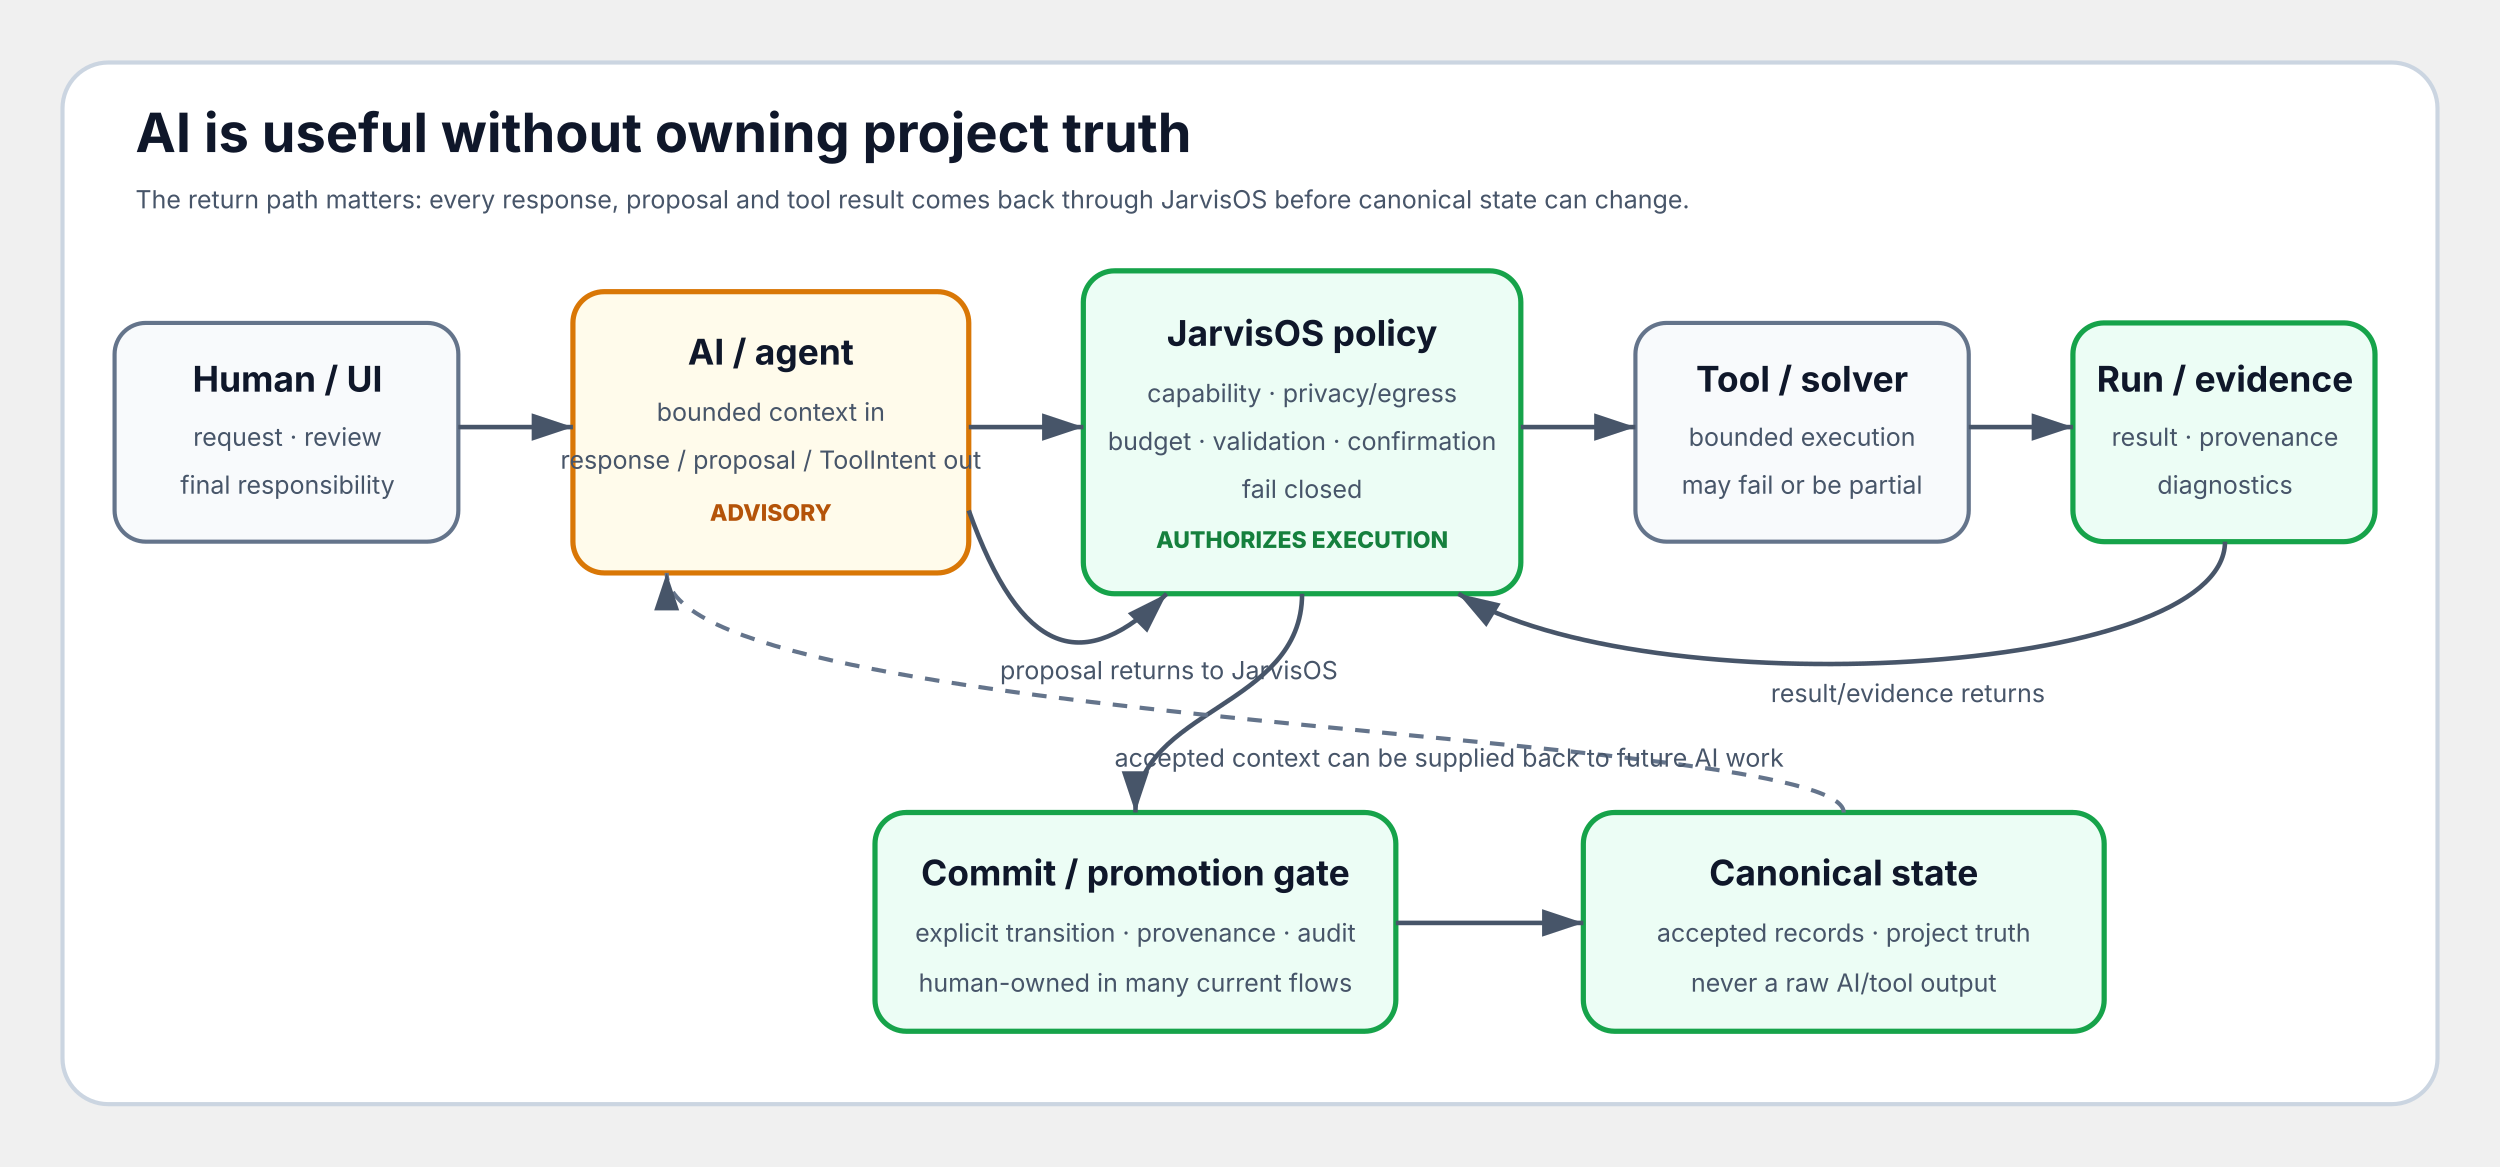
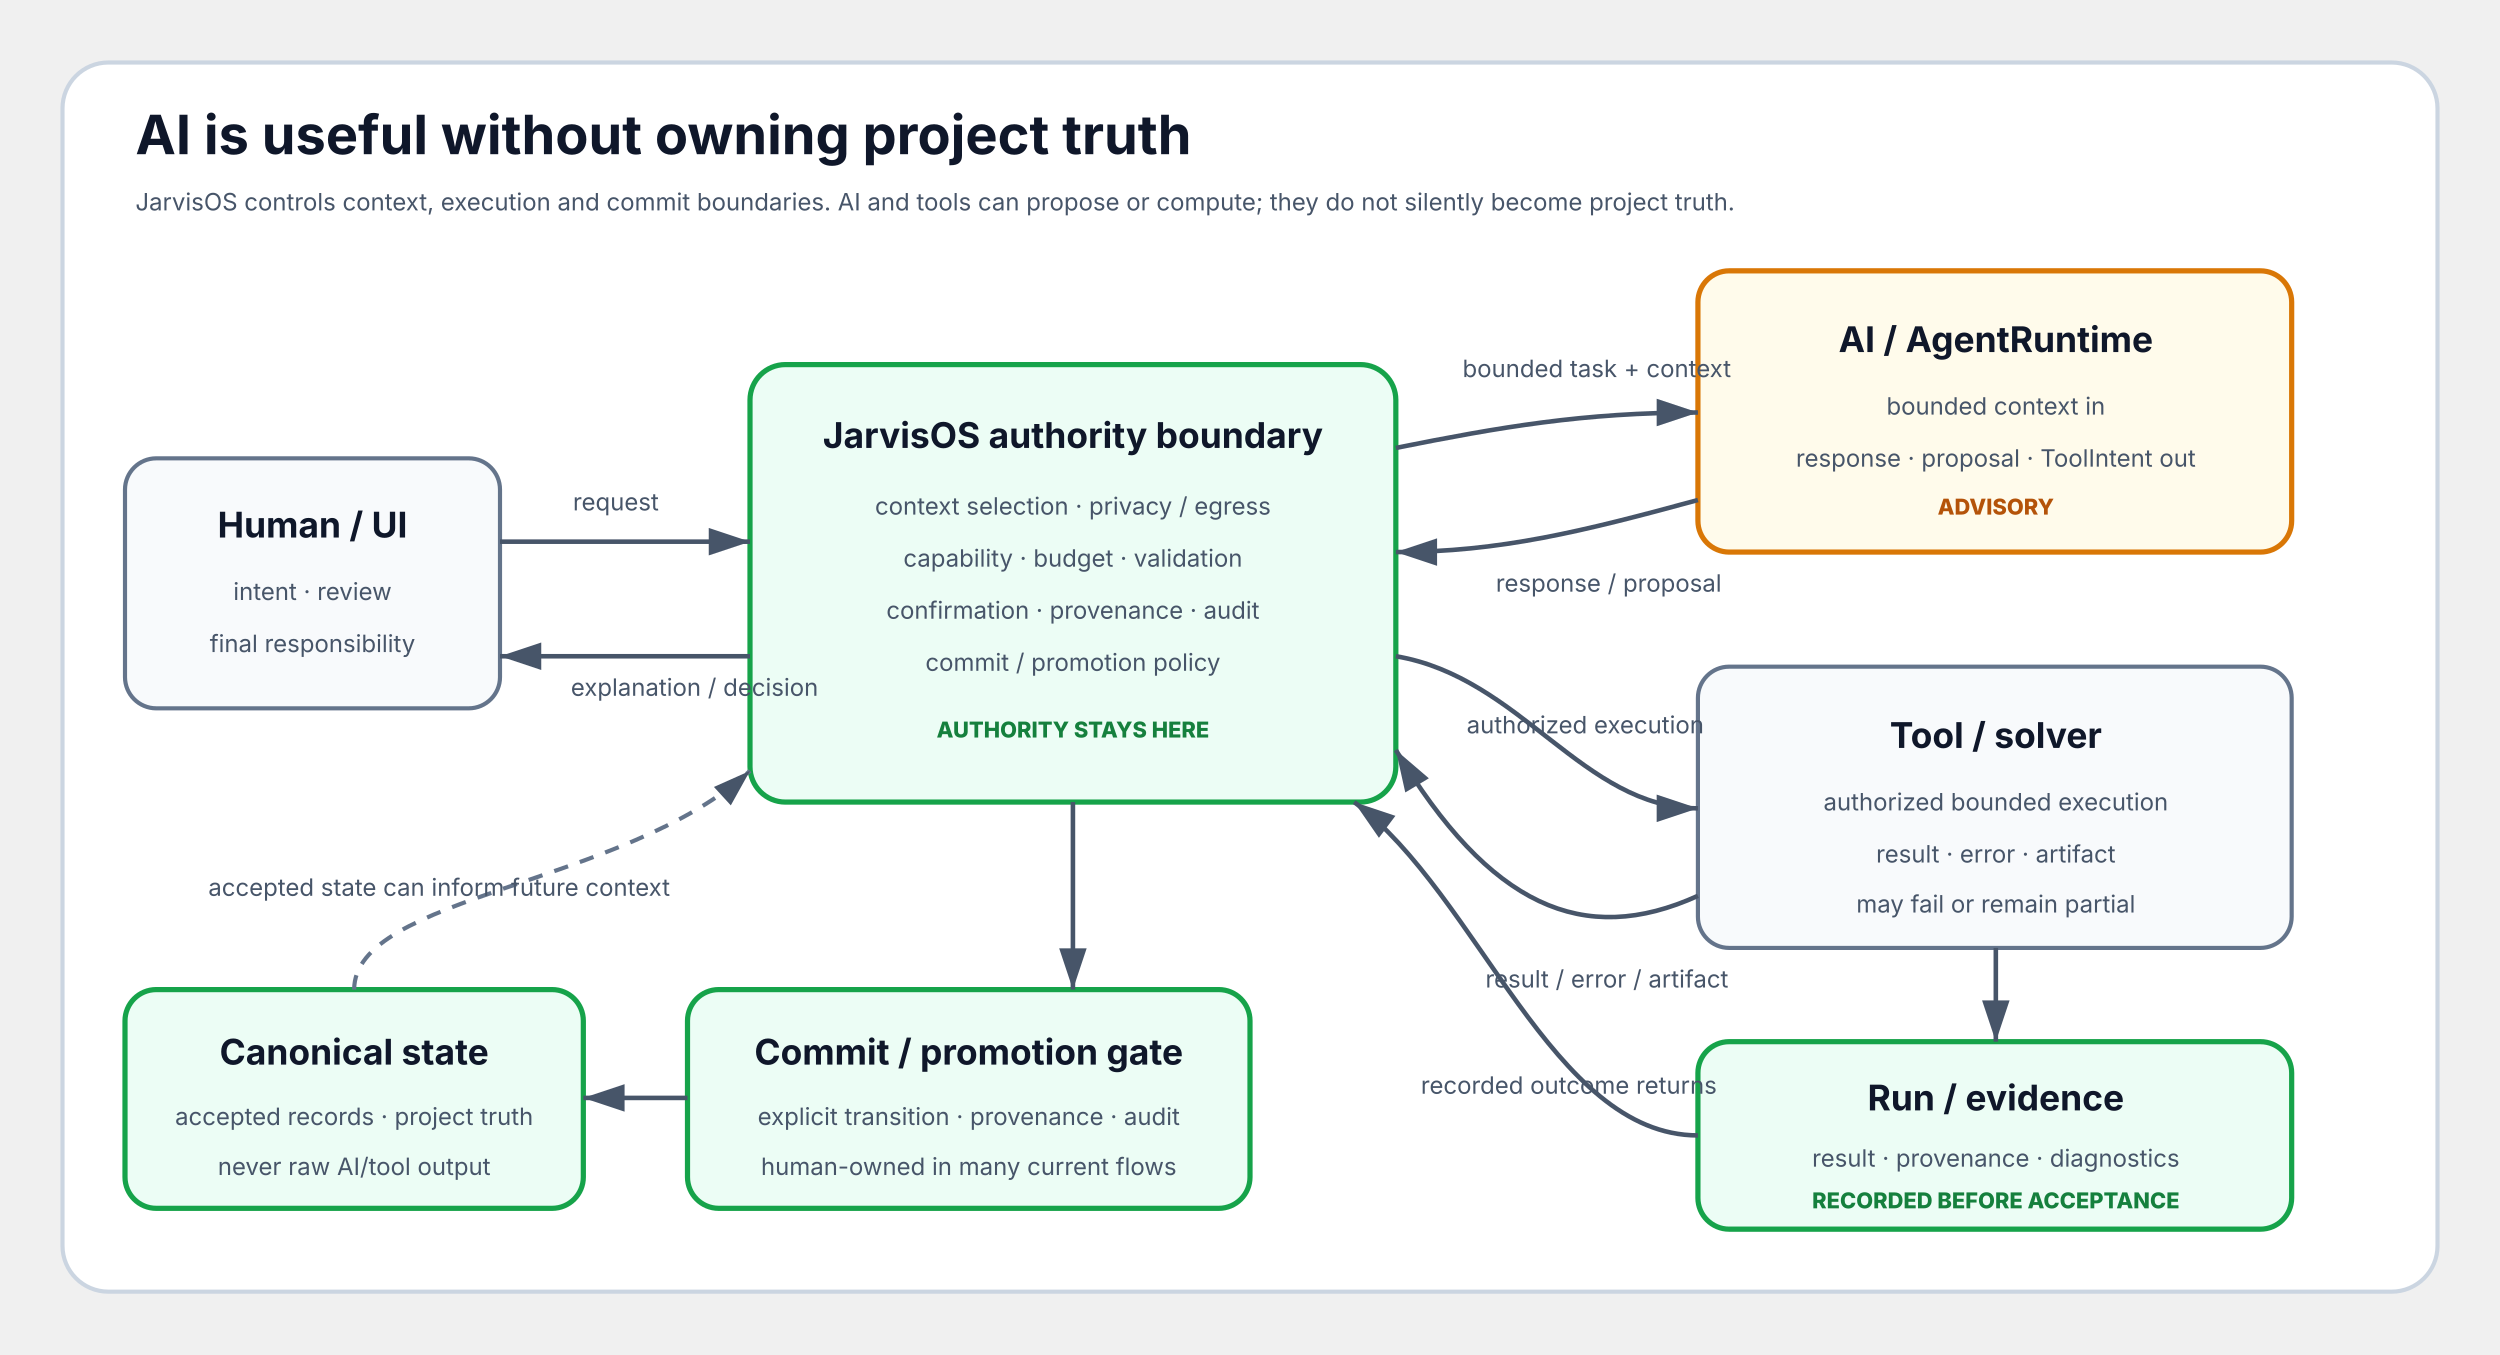
- <svg xmlns="http://www.w3.org/2000/svg" width="1200" height="560" viewBox="0 0 1200 560" role="img" aria-labelledby="title desc">
+ <svg xmlns="http://www.w3.org/2000/svg" width="1200" height="650" viewBox="0 0 1200 650" role="img" aria-labelledby="title desc">
  <defs>
    <marker id="arrow" markerWidth="10" markerHeight="10" refX="9" refY="3" orient="auto">
      <path d="M0,0 L0,6 L9,3 z" fill="#475569" />
    </marker>
-     <style>.frame{fill:#fff;stroke:#cbd5e1;stroke-width:2}.implemented{fill:#ecfdf5;stroke:#16a34a;stroke-width:2.5}.partial{fill:#fffbeb;stroke:#d97706;stroke-width:2.5}.optional{fill:#f8fafc;stroke:#64748b;stroke-width:2}.title{font-family:system-ui,-apple-system,"Segoe UI",sans-serif;fill:#0f172a;font-size:26px;font-weight:750}.boxTitle{font-family:system-ui,-apple-system,"Segoe UI",sans-serif;fill:#0f172a;font-size:17px;font-weight:700}.sub{font-family:system-ui,-apple-system,"Segoe UI",sans-serif;fill:#475569;font-size:12px}.tag{font-family:system-ui,-apple-system,"Segoe UI",sans-serif;font-size:11px;font-weight:800}.line{stroke:#475569;stroke-width:2.2;fill:none;marker-end:url(#arrow)}.dash{stroke:#64748b;stroke-width:2;fill:none;stroke-dasharray:7 6;marker-end:url(#arrow)}</style>
+     <style>.frame{fill:#fff;stroke:#cbd5e1;stroke-width:2}.implemented{fill:#ecfdf5;stroke:#16a34a;stroke-width:2.5}.partial{fill:#fffbeb;stroke:#d97706;stroke-width:2.5}.planned{fill:#eff6ff;stroke:#0284c7;stroke-width:2.5}.optional{fill:#f8fafc;stroke:#64748b;stroke-width:2}.title{font-family:system-ui,-apple-system,"Segoe UI",sans-serif;fill:#0f172a;font-size:26px;font-weight:750}.boxTitle{font-family:system-ui,-apple-system,"Segoe UI",sans-serif;fill:#0f172a;font-size:17px;font-weight:700}.sub{font-family:system-ui,-apple-system,"Segoe UI",sans-serif;fill:#475569;font-size:11.5px}.tag{font-family:system-ui,-apple-system,"Segoe UI",sans-serif;font-size:10.5px;font-weight:800}.line{stroke:#475569;stroke-width:2.2;fill:none;marker-end:url(#arrow)}.dash{stroke:#64748b;stroke-width:2;fill:none;stroke-dasharray:7 6;marker-end:url(#arrow)}</style>
  </defs>
-   <rect x="30" y="30" width="1140" height="500" rx="22" class="frame" />
-   <text x="65" y="73" class="title">AI is useful without owning project truth</text>
-   <text x="65" y="100" class="sub">The return path matters: every response, proposal and tool result comes back through JarvisOS before canonical state can change.</text>
-   <rect x="55" y="155" width="165" height="105" rx="15" class="optional" />
-   <text x="138" y="188" text-anchor="middle" class="boxTitle">Human / UI</text>
-   <text x="138" y="214" text-anchor="middle" class="sub">request · review</text>
-   <text x="138" y="237" text-anchor="middle" class="sub">final responsibility</text>
-   <rect x="275" y="140" width="190" height="135" rx="15" class="partial" />
-   <text x="370" y="175" text-anchor="middle" class="boxTitle">AI / agent</text>
-   <text x="370" y="202" text-anchor="middle" class="sub">bounded context in</text>
-   <text x="370" y="225" text-anchor="middle" class="sub">response / proposal / ToolIntent out</text>
-   <text x="370" y="250" text-anchor="middle" class="tag" fill="#b45309">ADVISORY</text>
-   <rect x="520" y="130" width="210" height="155" rx="15" class="implemented" />
-   <text x="625" y="166" text-anchor="middle" class="boxTitle">JarvisOS policy</text>
-   <text x="625" y="193" text-anchor="middle" class="sub">capability · privacy/egress</text>
-   <text x="625" y="216" text-anchor="middle" class="sub">budget · validation · confirmation</text>
-   <text x="625" y="239" text-anchor="middle" class="sub">fail closed</text>
-   <text x="625" y="263" text-anchor="middle" class="tag" fill="#15803d">AUTHORIZES EXECUTION</text>
-   <rect x="785" y="155" width="160" height="105" rx="15" class="optional" />
-   <text x="865" y="188" text-anchor="middle" class="boxTitle">Tool / solver</text>
-   <text x="865" y="214" text-anchor="middle" class="sub">bounded execution</text>
-   <text x="865" y="237" text-anchor="middle" class="sub">may fail or be partial</text>
-   <rect x="995" y="155" width="145" height="105" rx="15" class="implemented" />
-   <text x="1068" y="188" text-anchor="middle" class="boxTitle">Run / evidence</text>
-   <text x="1068" y="214" text-anchor="middle" class="sub">result · provenance</text>
-   <text x="1068" y="237" text-anchor="middle" class="sub">diagnostics</text>
-   <path d="M220 205 H275" class="line" />
-   <path d="M465 205 H520" class="line" />
-   <path d="M730 205 H785" class="line" />
-   <path d="M945 205 H995" class="line" />
-   <path d="M465 245 C490 315 520 325 560 285" class="line" />
-   <text x="480" y="326" class="sub">proposal returns to JarvisOS</text>
-   <path d="M1068 260 C1068 325 790 340 700 285" class="line" />
-   <text x="850" y="337" class="sub">result/evidence returns</text>
-   <rect x="420" y="390" width="250" height="105" rx="15" class="implemented" />
-   <text x="545" y="425" text-anchor="middle" class="boxTitle">Commit / promotion gate</text>
-   <text x="545" y="452" text-anchor="middle" class="sub">explicit transition · provenance · audit</text>
-   <text x="545" y="476" text-anchor="middle" class="sub">human-owned in many current flows</text>
-   <rect x="760" y="390" width="250" height="105" rx="15" class="implemented" />
-   <text x="885" y="425" text-anchor="middle" class="boxTitle">Canonical state</text>
-   <text x="885" y="452" text-anchor="middle" class="sub">accepted records · project truth</text>
-   <text x="885" y="476" text-anchor="middle" class="sub">never a raw AI/tool output</text>
-   <path d="M625 285 C625 340 545 340 545 390" class="line" />
-   <path d="M670 443 H760" class="line" />
-   <path d="M885 390 C885 350 320 350 320 275" class="dash" />
-   <text x="535" y="368" class="sub">accepted context can be supplied back to future AI work</text>
+   <rect id="frame" x="30" y="30" width="1140" height="590" rx="22" class="frame" />
+   <text x="65" y="74" class="title">AI is useful without owning project truth</text>
+   <text x="65" y="101" class="sub">JarvisOS controls context, execution and commit boundaries. AI and tools can propose or compute; they do not silently become project truth.</text>
+   <g id="card-human">
+     <rect id="rect-human" x="60" y="220" width="180" height="120" rx="15" class="optional" />
+     <text x="150" y="258" text-anchor="middle" class="boxTitle">Human / UI</text>
+     <text x="150" y="288" text-anchor="middle" class="sub">intent · review</text>
+     <text x="150" y="313" text-anchor="middle" class="sub">final responsibility</text>
+   </g>
+   <g id="card-policy">
+     <rect id="rect-policy" x="360" y="175" width="310" height="210" rx="17" class="implemented" />
+     <text x="515" y="215" text-anchor="middle" class="boxTitle">JarvisOS authority boundary</text>
+     <text x="515" y="247" text-anchor="middle" class="sub">context selection · privacy / egress</text>
+     <text x="515" y="272" text-anchor="middle" class="sub">capability · budget · validation</text>
+     <text x="515" y="297" text-anchor="middle" class="sub">confirmation · provenance · audit</text>
+     <text x="515" y="322" text-anchor="middle" class="sub">commit / promotion policy</text>
+     <text x="515" y="354" text-anchor="middle" class="tag" fill="#15803d">AUTHORITY STAYS HERE</text>
+   </g>
+   <g id="card-ai">
+     <rect id="rect-ai" x="815" y="130" width="285" height="135" rx="15" class="partial" />
+     <text x="958" y="169" text-anchor="middle" class="boxTitle">AI / AgentRuntime</text>
+     <text x="958" y="199" text-anchor="middle" class="sub">bounded context in</text>
+     <text x="958" y="224" text-anchor="middle" class="sub">response · proposal · ToolIntent out</text>
+     <text x="958" y="247" text-anchor="middle" class="tag" fill="#b45309">ADVISORY</text>
+   </g>
+   <g id="card-tool">
+     <rect id="rect-tool" x="815" y="320" width="285" height="135" rx="15" class="optional" />
+     <text x="958" y="359" text-anchor="middle" class="boxTitle">Tool / solver</text>
+     <text x="958" y="389" text-anchor="middle" class="sub">authorized bounded execution</text>
+     <text x="958" y="414" text-anchor="middle" class="sub">result · error · artifact</text>
+     <text x="958" y="438" text-anchor="middle" class="sub">may fail or remain partial</text>
+   </g>
+   <path d="M240 260 H360" class="line" />
+   <text x="275" y="245" class="sub">request</text>
+   <path d="M360 315 H240" class="line" />
+   <text x="274" y="334" class="sub">explanation / decision</text>
+   <path d="M670 215 C720 205 760 198 815 198" class="line" />
+   <text x="702" y="181" class="sub">bounded task + context</text>
+   <path d="M815 240 C760 255 720 265 670 265" class="line" />
+   <text x="718" y="284" class="sub">response / proposal</text>
+   <path d="M670 315 C730 325 760 388 815 388" class="line" />
+   <text x="704" y="352" class="sub">authorized execution</text>
+   <path d="M815 430 C760 455 715 435 670 360" class="line" />
+   <text x="713" y="474" class="sub">result / error / artifact</text>
+   <g id="card-evidence">
+     <rect id="rect-evidence" x="815" y="500" width="285" height="90" rx="15" class="implemented" />
+     <text x="958" y="533" text-anchor="middle" class="boxTitle">Run / evidence</text>
+     <text x="958" y="560" text-anchor="middle" class="sub">result · provenance · diagnostics</text>
+     <text x="958" y="580" text-anchor="middle" class="tag" fill="#15803d">RECORDED BEFORE ACCEPTANCE</text>
+   </g>
+   <path d="M958 455 V500" class="line" />
+   <path d="M815 545 C745 545 710 430 650 385" class="line" />
+   <text x="682" y="525" class="sub">recorded outcome returns</text>
+   <g id="card-commit">
+     <rect id="rect-commit" x="330" y="475" width="270" height="105" rx="15" class="implemented" />
+     <text x="465" y="511" text-anchor="middle" class="boxTitle">Commit / promotion gate</text>
+     <text x="465" y="540" text-anchor="middle" class="sub">explicit transition · provenance · audit</text>
+     <text x="465" y="564" text-anchor="middle" class="sub">human-owned in many current flows</text>
+   </g>
+   <g id="card-canonical">
+     <rect id="rect-canonical" x="60" y="475" width="220" height="105" rx="15" class="implemented" />
+     <text x="170" y="511" text-anchor="middle" class="boxTitle">Canonical state</text>
+     <text x="170" y="540" text-anchor="middle" class="sub">accepted records · project truth</text>
+     <text x="170" y="564" text-anchor="middle" class="sub">never raw AI/tool output</text>
+   </g>
+   <path d="M515 385 V475" class="line" />
+   <path d="M330 527 H280" class="line" />
+   <path d="M170 475 C170 430 300 425 360 370" class="dash" />
+   <text x="100" y="430" class="sub">accepted state can inform future context</text>
</svg>
